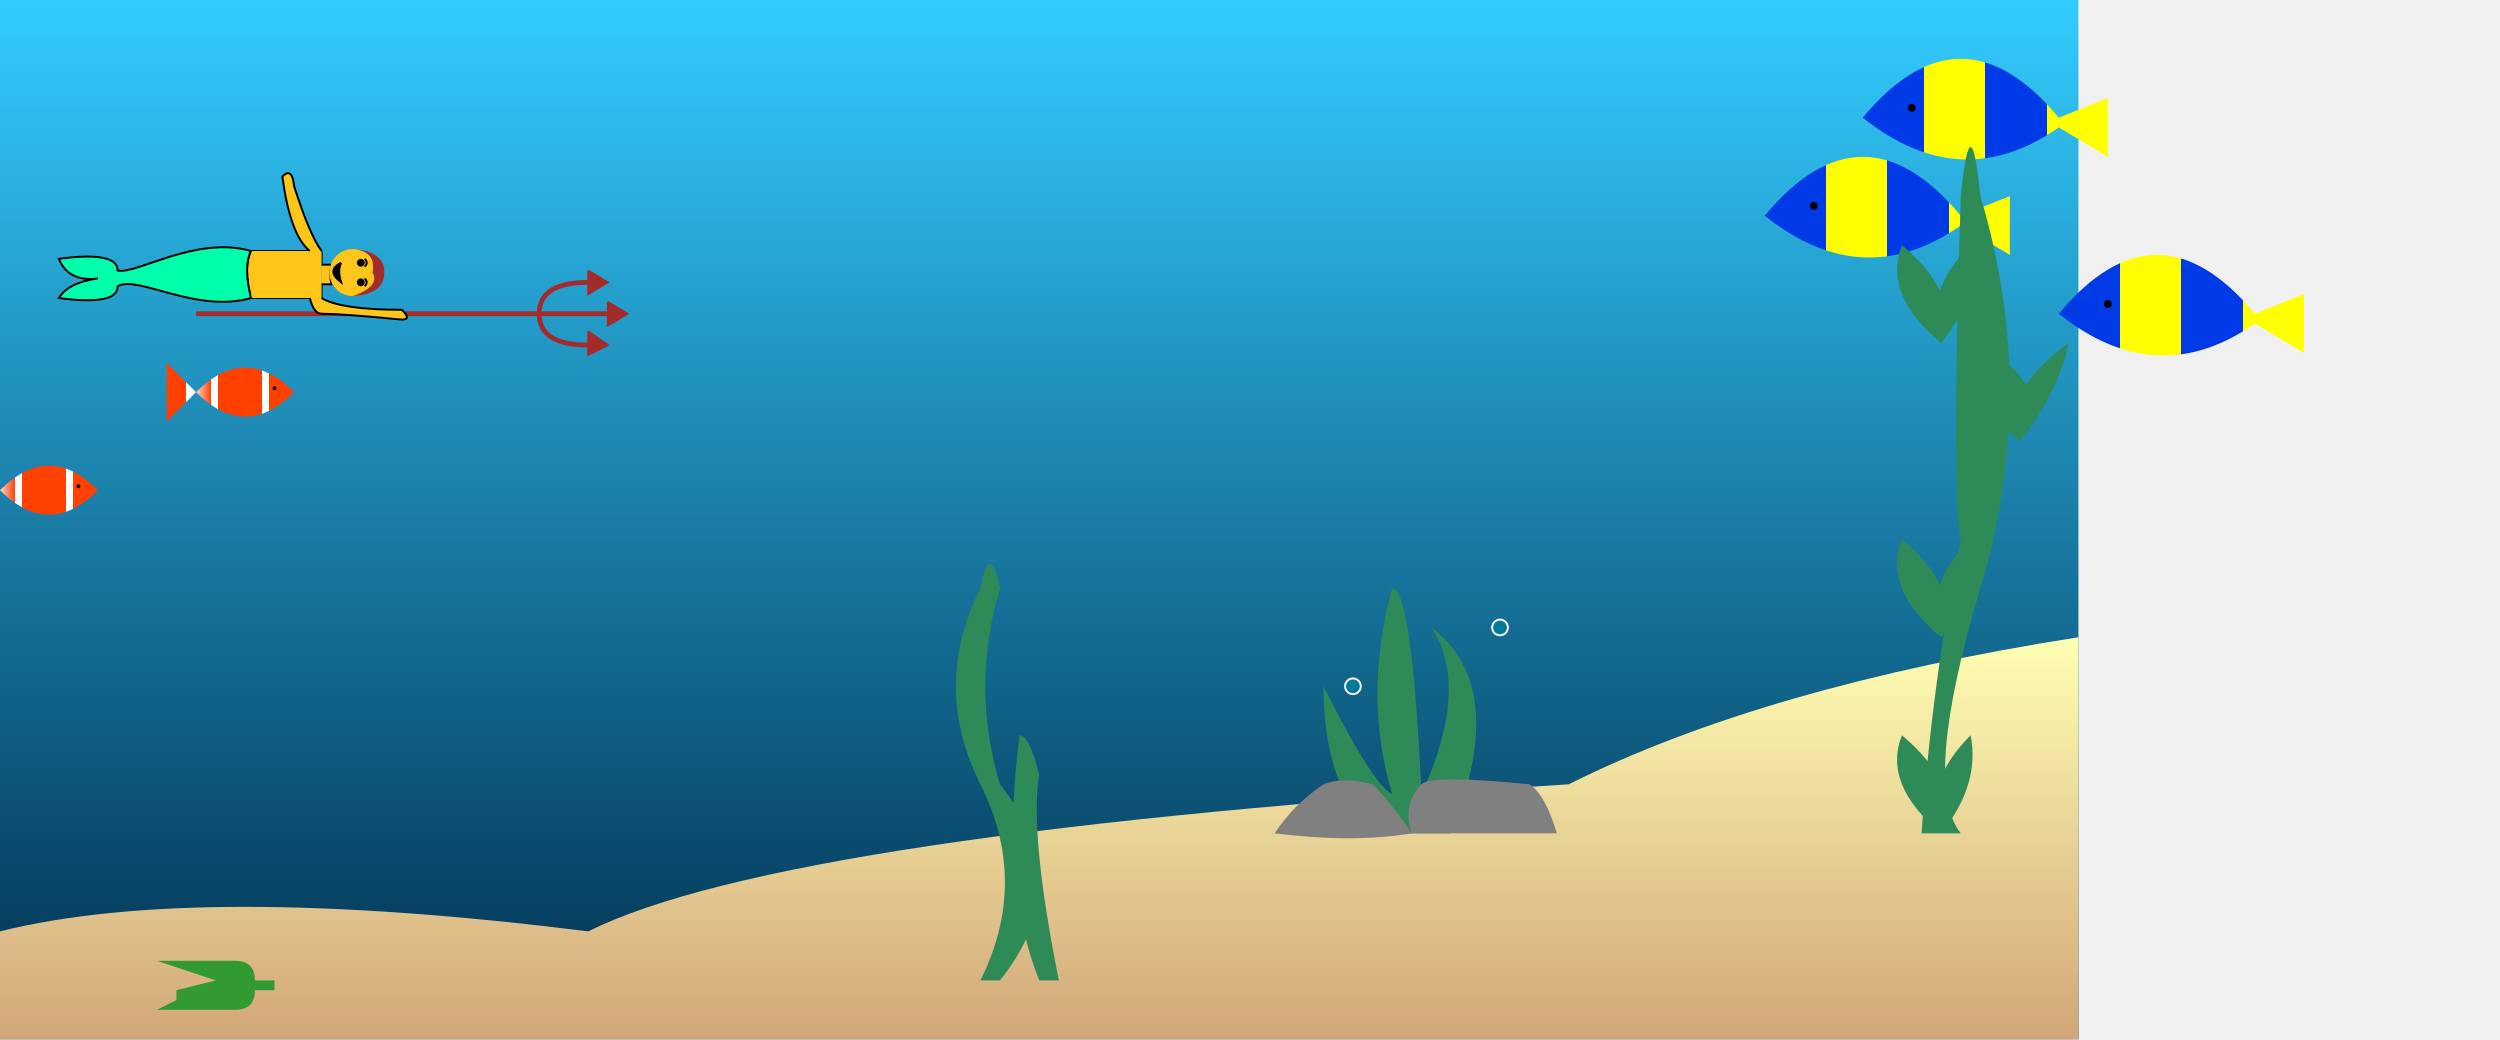
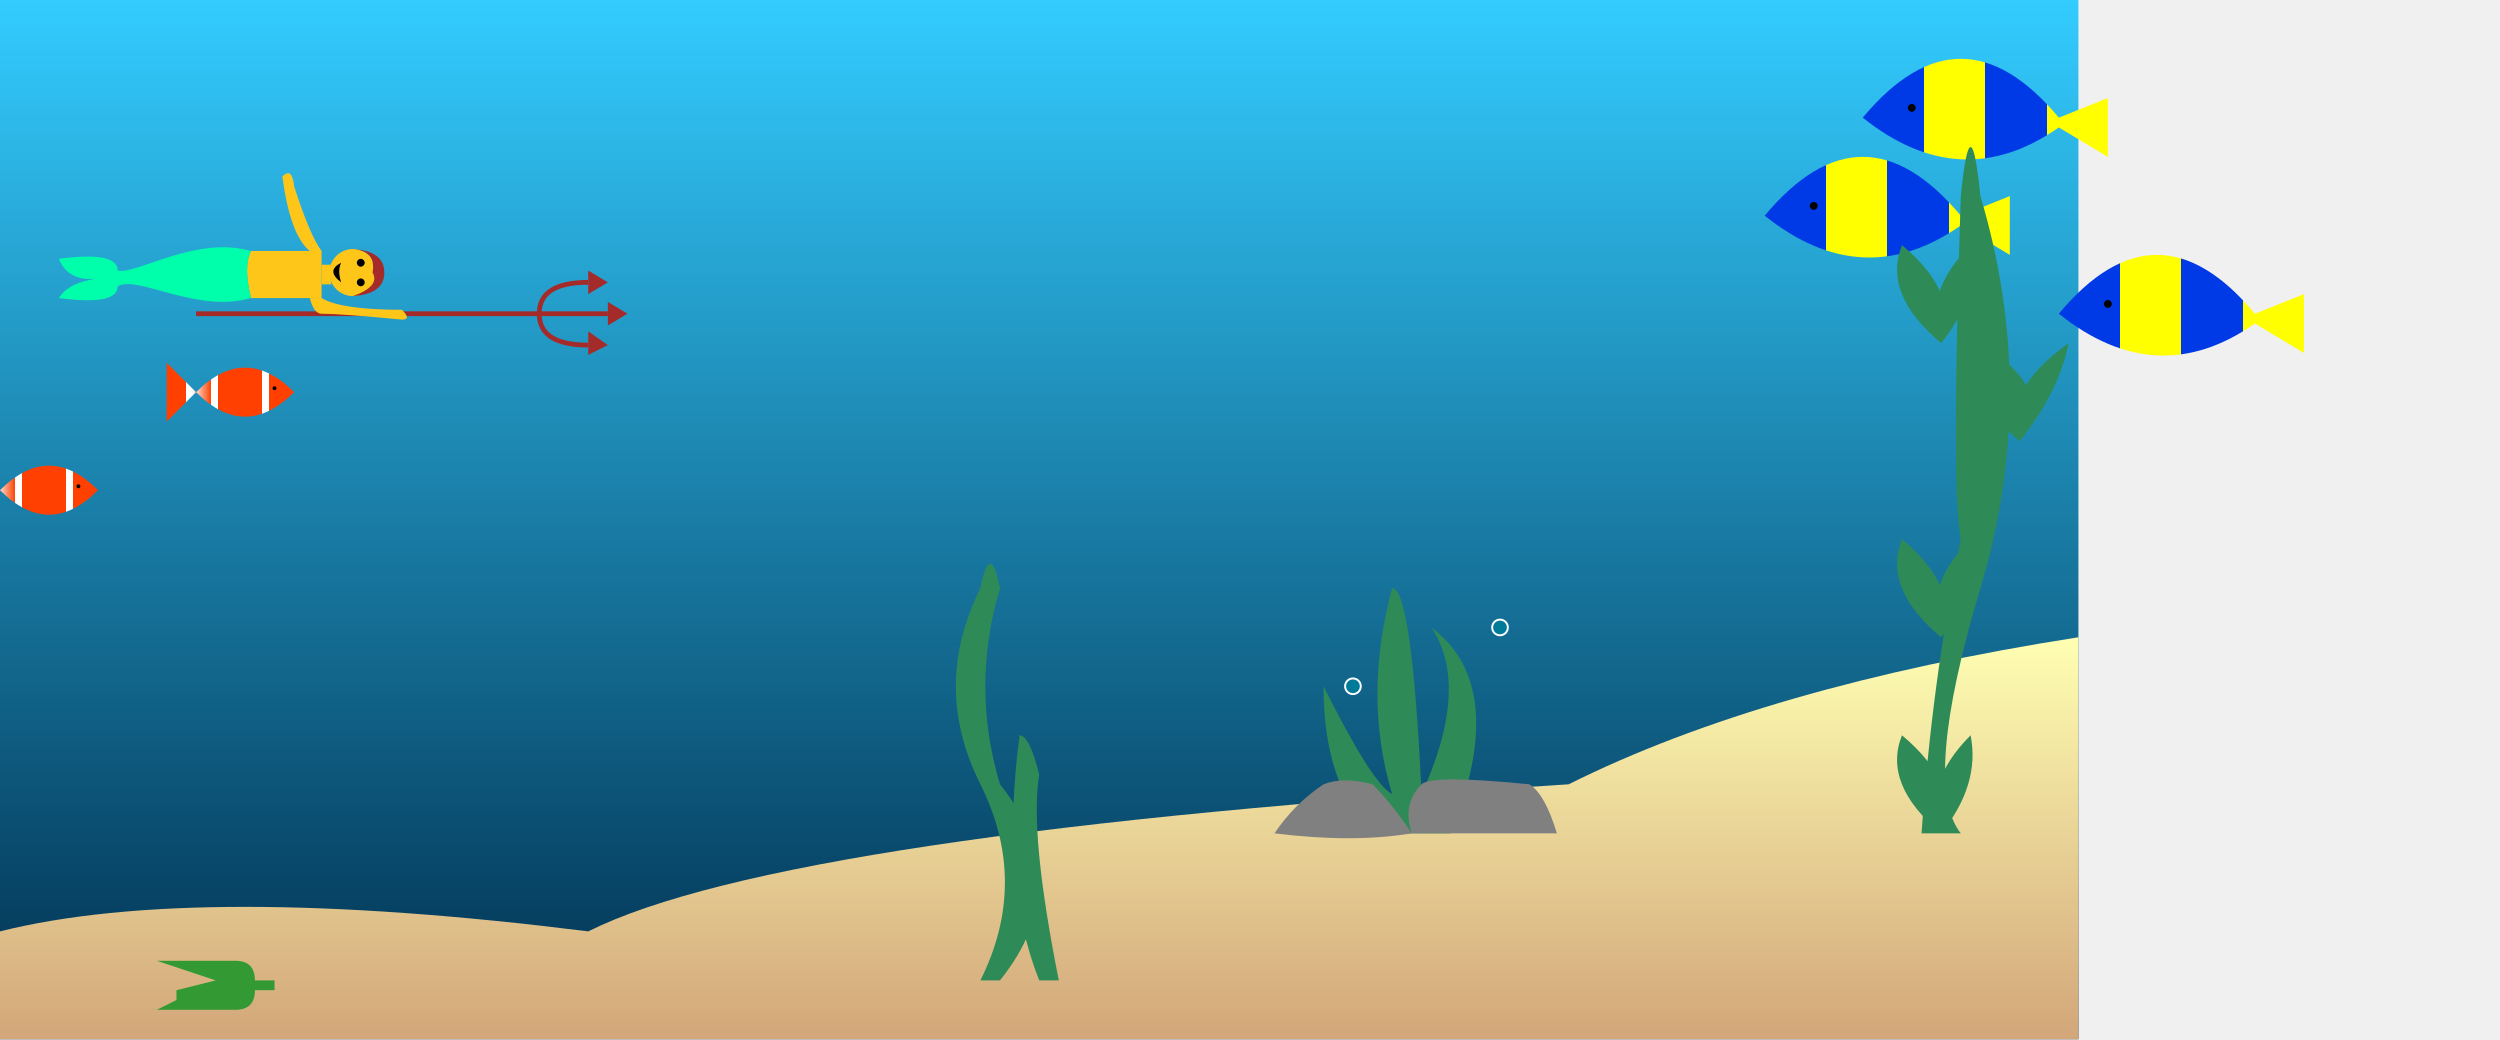
<svg xmlns="http://www.w3.org/2000/svg" xmlns:xlink="http://www.w3.org/1999/xlink">
  <defs>
    <linearGradient id="gradiente_fundo" x1="50%" y1="0%" x2="50%" y2="100%">
      <stop offset="0%" style="stop-color:#33ccff;stop-opacity:1" />
      <stop offset="100%" style="stop-color:#002e4d;stop-opacity:1" />
    </linearGradient>
  </defs>
  <rect id="fundo_marinho" x="0" y="0" width="1060" height="530" fill="url(#gradiente_fundo)" />
  <defs>
    <linearGradient id="gradiente_fundo1" x1="50%" y1="0%" x2="50%" y2="100%">
      <stop offset="0%" style="stop-color:#ffffb3;stop-opacity:1" />
      <stop offset="100%" style="stop-color:#d2a679;stop-opacity:1" />
    </linearGradient>
  </defs>
  <path id="fundo1" fill="url(#gradiente_fundo1)" d="                     M 0 475                     Q 100 450 300 475                     Q 400 425 800 400                     Q 900 350 1060 325                     L 1060 530                     L 0 530                     L 0 475" />
  <path id="caminho" stroke="none" fill="none" d="                     M -100 250                     L 800 0                     L 1070 0 " />
  <path id="caminho_peixe1" stroke="none" fill="none" d="                     M 0 0                     L 1060 0" />
  <path id="caminho_peixe2" stroke="none" fill="none" d="                     M 0 0                     L -1060 0" />
  <defs>
    <linearGradient id="gradiente_peixe1" x1="0%" y1="50%" x2="100%" y2="50%">
      <stop offset="0%" style="stop-color:#ff4000;stop-opacity:1" />
      <stop offset="15%" style="stop-color:#ff4000;stop-opacity:1" />
      <stop offset="15%" style="stop-color:#ffffff;stop-opacity:1" />
      <stop offset="20%" style="stop-color:#ffffff;stop-opacity:1" />
      <stop offset="35%" style="stop-color:#ff4000;stop-opacity:1" />
      <stop offset="35%" style="stop-color:#ff4000;stop-opacity:1" />
      <stop offset="35%" style="stop-color:#ffffff;stop-opacity:1" />
      <stop offset="40%" style="stop-color:#ffffff;stop-opacity:1" />
      <stop offset="40%" style="stop-color:#ff4000;stop-opacity:1" />
      <stop offset="75%" style="stop-color:#ff4000;stop-opacity:1" />
      <stop offset="75%" style="stop-color:#ffffff;stop-opacity:1" />
      <stop offset="80%" style="stop-color:#ffffff;stop-opacity:1" />
      <stop offset="80%" style="stop-color:#ff4000;stop-opacity:1" />
      <stop offset="100%" style="stop-color:#ff4000;stop-opacity:1" />
    </linearGradient>
  </defs>
  <path id="peixe1_1" fill="url(#gradiente_peixe1)" d="                     M 100 200                     Q 125 175 150 200                     Q 125 225 100 200                     L 85 185                     L 85 215                     L 100 200">
    <animateMotion dur="9s" repeatCount="indefinite">
      <mpath xlink:href="#caminho_peixe1" />
    </animateMotion>
  </path>
  <circle id="olho_peixe1" cx="140" cy="198" r="1">
    <animateMotion dur="9s" repeatCount="indefinite">
      <mpath xlink:href="#caminho_peixe1" />
    </animateMotion>
  </circle>
  <path id="peixe1_2" fill="url(#gradiente_peixe1)" d="                     M 0 250                     Q 25 225 50 250                     Q 25 275 0 250                     L -15 235                     L -15 265                     L 0 250">
    <animateMotion dur="9s" repeatCount="indefinite">
      <mpath xlink:href="#caminho_peixe1" />
    </animateMotion>
  </path>
  <circle id="olho_peixe1" cx="40" cy="248" r="1">
    <animateMotion dur="9s" repeatCount="indefinite">
      <mpath xlink:href="#caminho_peixe1" />
    </animateMotion>
  </circle>
  <defs>
    <linearGradient id="gradiente_peixe2" x1="0%" y1="50%" x2="100%" y2="50%">
      <stop offset="0%" style="stop-color:#0039e6;stop-opacity:1" />
      <stop offset="25%" style="stop-color:#0039e6;stop-opacity:1" />
      <stop offset="25%" style="stop-color:#ffff00;stop-opacity:1" />
      <stop offset="50%" style="stop-color:#ffff00;stop-opacity:1" />
      <stop offset="50%" style="stop-color:#0039e6;stop-opacity:1" />
      <stop offset="75%" style="stop-color:#0039e6;stop-opacity:1" />
      <stop offset="75%" style="stop-color:#ffff00;stop-opacity:1" />
      <stop offset="100%" style="stop-color:#ffff00;stop-opacity:1" />
    </linearGradient>
  </defs>
  <path id="peixe2_1" fill="url(#gradiente_peixe2)" d="                     M 900 110                     Q 950 50 1000 110                     L 1025 100                     L 1025 130                     L 1000 115                     Q 950 150 900 110">
    <animateMotion dur="9s" repeatCount="indefinite">
      <mpath xlink:href="#caminho_peixe2" />
    </animateMotion>
  </path>
  <circle id="olho_peixe2" cx="925" cy="105" r="2">
    <animateMotion dur="9s" repeatCount="indefinite">
      <mpath xlink:href="#caminho_peixe2" />
    </animateMotion>
  </circle>
  <path id="peixe2_2" fill="url(#gradiente_peixe2)" d="                     M 950 60                     Q 1000 0 1050 60                     L 1075 50                     L 1075 80                     L 1050 65                     Q 1000 100 950 60">
    <animateMotion dur="9s" repeatCount="indefinite">
      <mpath xlink:href="#caminho_peixe2" />
    </animateMotion>
  </path>
  <circle id="olho_peixe2" cx="975" cy="55" r="2">
    <animateMotion dur="9s" repeatCount="indefinite">
      <mpath xlink:href="#caminho_peixe2" />
    </animateMotion>
  </circle>
  <path id="peixe2_3" fill="url(#gradiente_peixe2)" d="                     M 1050 160                     Q 1100 100 1150 160                     L 1175 150                     L 1175 180                     L 1150 165                     Q 1100 200 1050 160">
    <animateMotion dur="9s" repeatCount="indefinite">
      <mpath xlink:href="#caminho_peixe2" />
    </animateMotion>
  </path>
  <circle id="olho_peixe2" cx="1075" cy="155" r="2">
    <animateMotion dur="9s" repeatCount="indefinite">
      <mpath xlink:href="#caminho_peixe2" />
    </animateMotion>
  </circle>
  <path id="alga1_1" fill="seagreen" d="                     M 500 500                     Q 525 450 500 400                     Q 475 350 500 300                     Q 505 275 510 300                     Q 495 350 510 400                     Q 550 450 510 500                     L 500 500" />
  <path id="alga1_2" fill="seagreen" d="                     M 530 500                     Q 510 450 520 375                     Q 525 375 530 395                     Q 525 425 540 500                     L 530 500" />
  <path id="lost_bottle" fill="#339933" d="                     M 80 490                     L 120 490                     Q 130 490 130 500                     L 140 500                     L 140 505                     L 130 505                     Q 130 515 120 515                     L 80 515                     L 90 510                     L 90 505                     L 110 500                     L 80 490" />
  <path id="alga2" fill="seagreen" d="                 M 1000 425                 Q 980 400 1010 300                 Q 1040 200 1010 100                 Q 1005 50 1000 100                 Q 995 250 1000 275                 Q 985 350 980 425                 L 1000 425                                  M 990 425                 Q 1010 400 1005 375                 Q 980 400 990 425                                  M 990 425                 Q 1000 400 970 375                 Q 960 400 990 425                                     M 990 325                 Q 1010 300 1005 275                 Q 980 300 990 325                                  M 990 325                 Q 1000 300 970 275                 Q 960 300 990 325                                                 M 1030 225                 Q 1050 200 1055 175                 Q 1020 200 1030 225                                  M 1030 225                 Q 1050 200 1010 175                 Q 1000 200 1030 225                                                     M 990 175                 Q 1010 150 1005 125                 Q 980 150 990 175                                  M 990 175                 Q 1000 150 970 125                 Q 960 150 990 175" />
  <circle id="bolhas3_1" cx="690" cy="350" r="4" stroke="#ffffff" fill="#007a99">
    <animateMotion dur="2s" repeatCount="indefinite">
      <mpath xlink:href="#caminho_bolhas" />
    </animateMotion>
  </circle>
  <circle id="bolhas3_2" cx="715" cy="370" r="4" stroke="#ffffff" fill="#007a99">
    <animateMotion dur="2s" repeatCount="indefinite">
      <mpath xlink:href="#caminho_bolhas" />
    </animateMotion>
  </circle>
  <circle id="bolhas3_3" cx="745" cy="380" r="4" stroke="#ffffff" fill="#007a99">
    <animateMotion dur="2s" repeatCount="indefinite">
      <mpath xlink:href="#caminho_bolhas" />
    </animateMotion>
  </circle>
  <circle id="bolhas3_4" cx="765" cy="320" r="4" stroke="#ffffff" fill="#007a99">
    <animateMotion dur="2s" repeatCount="indefinite">
      <mpath xlink:href="#caminho_bolhas" />
    </animateMotion>
  </circle>
  <path id="caminho_bolhas" stroke="none" fill="none" d="                 M 0 0                 L 0 -100" />
  <path id="alga3" fill="seagreen" d="                 M 700 425                 Q 675 400 675 350                 Q 700 400 710 405                 Q 695 355 710 300                 Q 720 300 725 405                 Q 750 350 730 320                 Q 770 350 740 425                 L 700 425" />
  <path id="pedra3" fill="grey" d="                 M 650 425                 Q 660 410 675 400                 Q 685 396 700 400                 Q 710 410 720 425                 Q 690 430 650 425                                  M 720 425                 Q 715 410 725 400                 Q 730 395 780 400                 Q 788 405 794 425" />
-   <path id="corpo" stroke="black" fill="#ffc61a" d="M 128 128         L 158 128         M 164 128         L 164 135         L 169 135         Q 168 140 169 145         L 164 145         L 164 152         M 158 152         L 128 152         Q 124 136 128 128">
-     <animateMotion dur="3s" repeatCount="indefinite">
+   <path id="corpo" stroke="none" fill="#ffc61a" d="M 128 128         L 158 128         M 164 128         L 164 135         L 169 135         Q 168 140 169 145         L 164 145         L 164 152         M 158 152         L 128 152         Q 124 136 128 128">
+     <animateMotion dur="9s" repeatCount="indefinite">
      <mpath xlink:href="#caminho" />
    </animateMotion>
  </path>
  <path id="ligação" stroke="none" fill="#ffc61a" d="M 158 128         L 164 128         L 164 152         L 128 152         L 128 128">
-     <animateMotion dur="3s" repeatCount="indefinite">
+     <animateMotion dur="9s" repeatCount="indefinite">
      <mpath xlink:href="#caminho" />
    </animateMotion>
  </path>
-   <path id="braço_direito" stroke="black" fill="#ffc61a" d="M 158 128         Q 148 120 144 90         Q 149 85 150 95         Q 158 120 164 128">
-     <animateMotion dur="3s" repeatCount="indefinite">
+   <path id="braço_direito" stroke="none" fill="#ffc61a" d="M 158 128         Q 148 120 144 90         Q 149 85 150 95         Q 158 120 164 128">
+     <animateMotion dur="9s" repeatCount="indefinite">
      <mpath xlink:href="#caminho" />
    </animateMotion>
  </path>
-   <path id="cauda" stroke="black" fill="#00ffaa" d="M 128 152         Q 124 136 128 128         C 100 120 70 140 60 138         Q 60 128 30 132         Q 35 144 50 142         M 128 152         C 100 160 70 140 60 146         Q 60 156 30 152         Q 35 144 50 142">
-     <animateMotion dur="3s" repeatCount="indefinite">
+   <path id="cauda" stroke="none" fill="#00ffaa" d="M 128 152         Q 124 136 128 128         C 100 120 70 140 60 138         Q 60 128 30 132         Q 35 144 50 142         M 128 152         C 100 160 70 140 60 146         Q 60 156 30 152         Q 35 144 50 142">
+     <animateMotion dur="9s" repeatCount="indefinite">
      <mpath xlink:href="#caminho" />
    </animateMotion>
  </path>
  <circle id="cabeça" cx="180" cy="139" r="12" stroke="none" fill="#ffc61a">
-     <animateMotion dur="3s" repeatCount="indefinite">
+     <animateMotion dur="9s" repeatCount="indefinite">
      <mpath xlink:href="#caminho" />
    </animateMotion>
  </circle>
-   <path id="boca" stroke="black" fill="black" d="M 174 134      Q 172 138 174 144      Q 166 138 174 134">
-     <animateMotion dur="3s" repeatCount="indefinite">
+   <path id="boca" stroke="none" fill="black" d="M 174 134      Q 172 138 174 144      Q 166 138 174 134">
+     <animateMotion dur="9s" repeatCount="indefinite">
      <mpath xlink:href="#caminho" />
    </animateMotion>
  </path>
  <circle id="olho_direito" cx="184" cy="134" r="2" stroke="none" fill="black">
-     <animateMotion dur="3s" repeatCount="indefinite">
+     <animateMotion dur="9s" repeatCount="indefinite">
      <mpath xlink:href="#caminho" />
    </animateMotion>
  </circle>
  <circle id="olho_esquerdo" cx="184" cy="144" r="2" stroke="none" fill="black">
-     <animateMotion dur="3s" repeatCount="indefinite">
+     <animateMotion dur="9s" repeatCount="indefinite">
      <mpath xlink:href="#caminho" />
    </animateMotion>
  </circle>
-   <path id="sobrancelhas" stroke="black" fill="none" d="M 186 132      Q 188 134 186 136      M 186 142      Q 188 144 186 146">
-     <animateMotion dur="3s" repeatCount="indefinite">
+   <path id="sobrancelhas" stroke="none" fill="none" d="M 186 132      Q 188 134 186 136      M 186 142      Q 188 144 186 146">
+     <animateMotion dur="9s" repeatCount="indefinite">
      <mpath xlink:href="#caminho" />
    </animateMotion>
  </path>
  <path id="cabelo" stroke="none" fill="brown" d="M 180 127     Q 192 128 190 139      Q 194 146 180 151     Q 196 150 196 139     Q 196 128 180 127">
-     <animateMotion dur="3s" repeatCount="indefinite">
+     <animateMotion dur="9s" repeatCount="indefinite">
      <mpath xlink:href="#caminho" />
    </animateMotion>
  </path>
  <path id="tridente" stroke="brown" stroke-width="0.25%" fill="none" d="                     M 100 160                     L 275 160                      M 275 160                     Q 275 144 300 144                      M 275 160                     L 310 160                      M 275 160                     Q 275 176 300 176">
-     <animateMotion dur="3s" repeatCount="indefinite">
+     <animateMotion dur="9s" repeatCount="indefinite">
      <mpath xlink:href="#caminho" />
    </animateMotion>
  </path>
-   <path id="bicos_tridente" stroke="brown" fill="brown" d="                     M 300 138                     L 300 150                     L 310 144                     L 300 138                                          M 310 154                     L 310 166                     L 320 160                     L 310 154                                          M 300 169                     L 300 181                     L 310 176                     L 300 169">
-     <animateMotion dur="3s" repeatCount="indefinite">
+   <path id="bicos_tridente" stroke="none" fill="brown" d="                     M 300 138                     L 300 150                     L 310 144                     L 300 138                                          M 310 154                     L 310 166                     L 320 160                     L 310 154                                          M 300 169                     L 300 181                     L 310 176                     L 300 169">
+     <animateMotion dur="9s" repeatCount="indefinite">
      <mpath xlink:href="#caminho" />
    </animateMotion>
  </path>
-   <path id="braço_esquerdo" stroke="black" fill="#ffc61a" d="M 164 152                 Q 174 158 205 158                 Q 210 163 205 163                 Q 174 160 164 160                 Q 160 160 158 152">
-     <animateMotion dur="3s" repeatCount="indefinite">
+   <path id="braço_esquerdo" stroke="none" fill="#ffc61a" d="M 164 152                 Q 174 158 205 158                 Q 210 163 205 163                 Q 174 160 164 160                 Q 160 160 158 152">
+     <animateMotion dur="9s" repeatCount="indefinite">
      <mpath xlink:href="#caminho" />
    </animateMotion>
  </path>
</svg>
